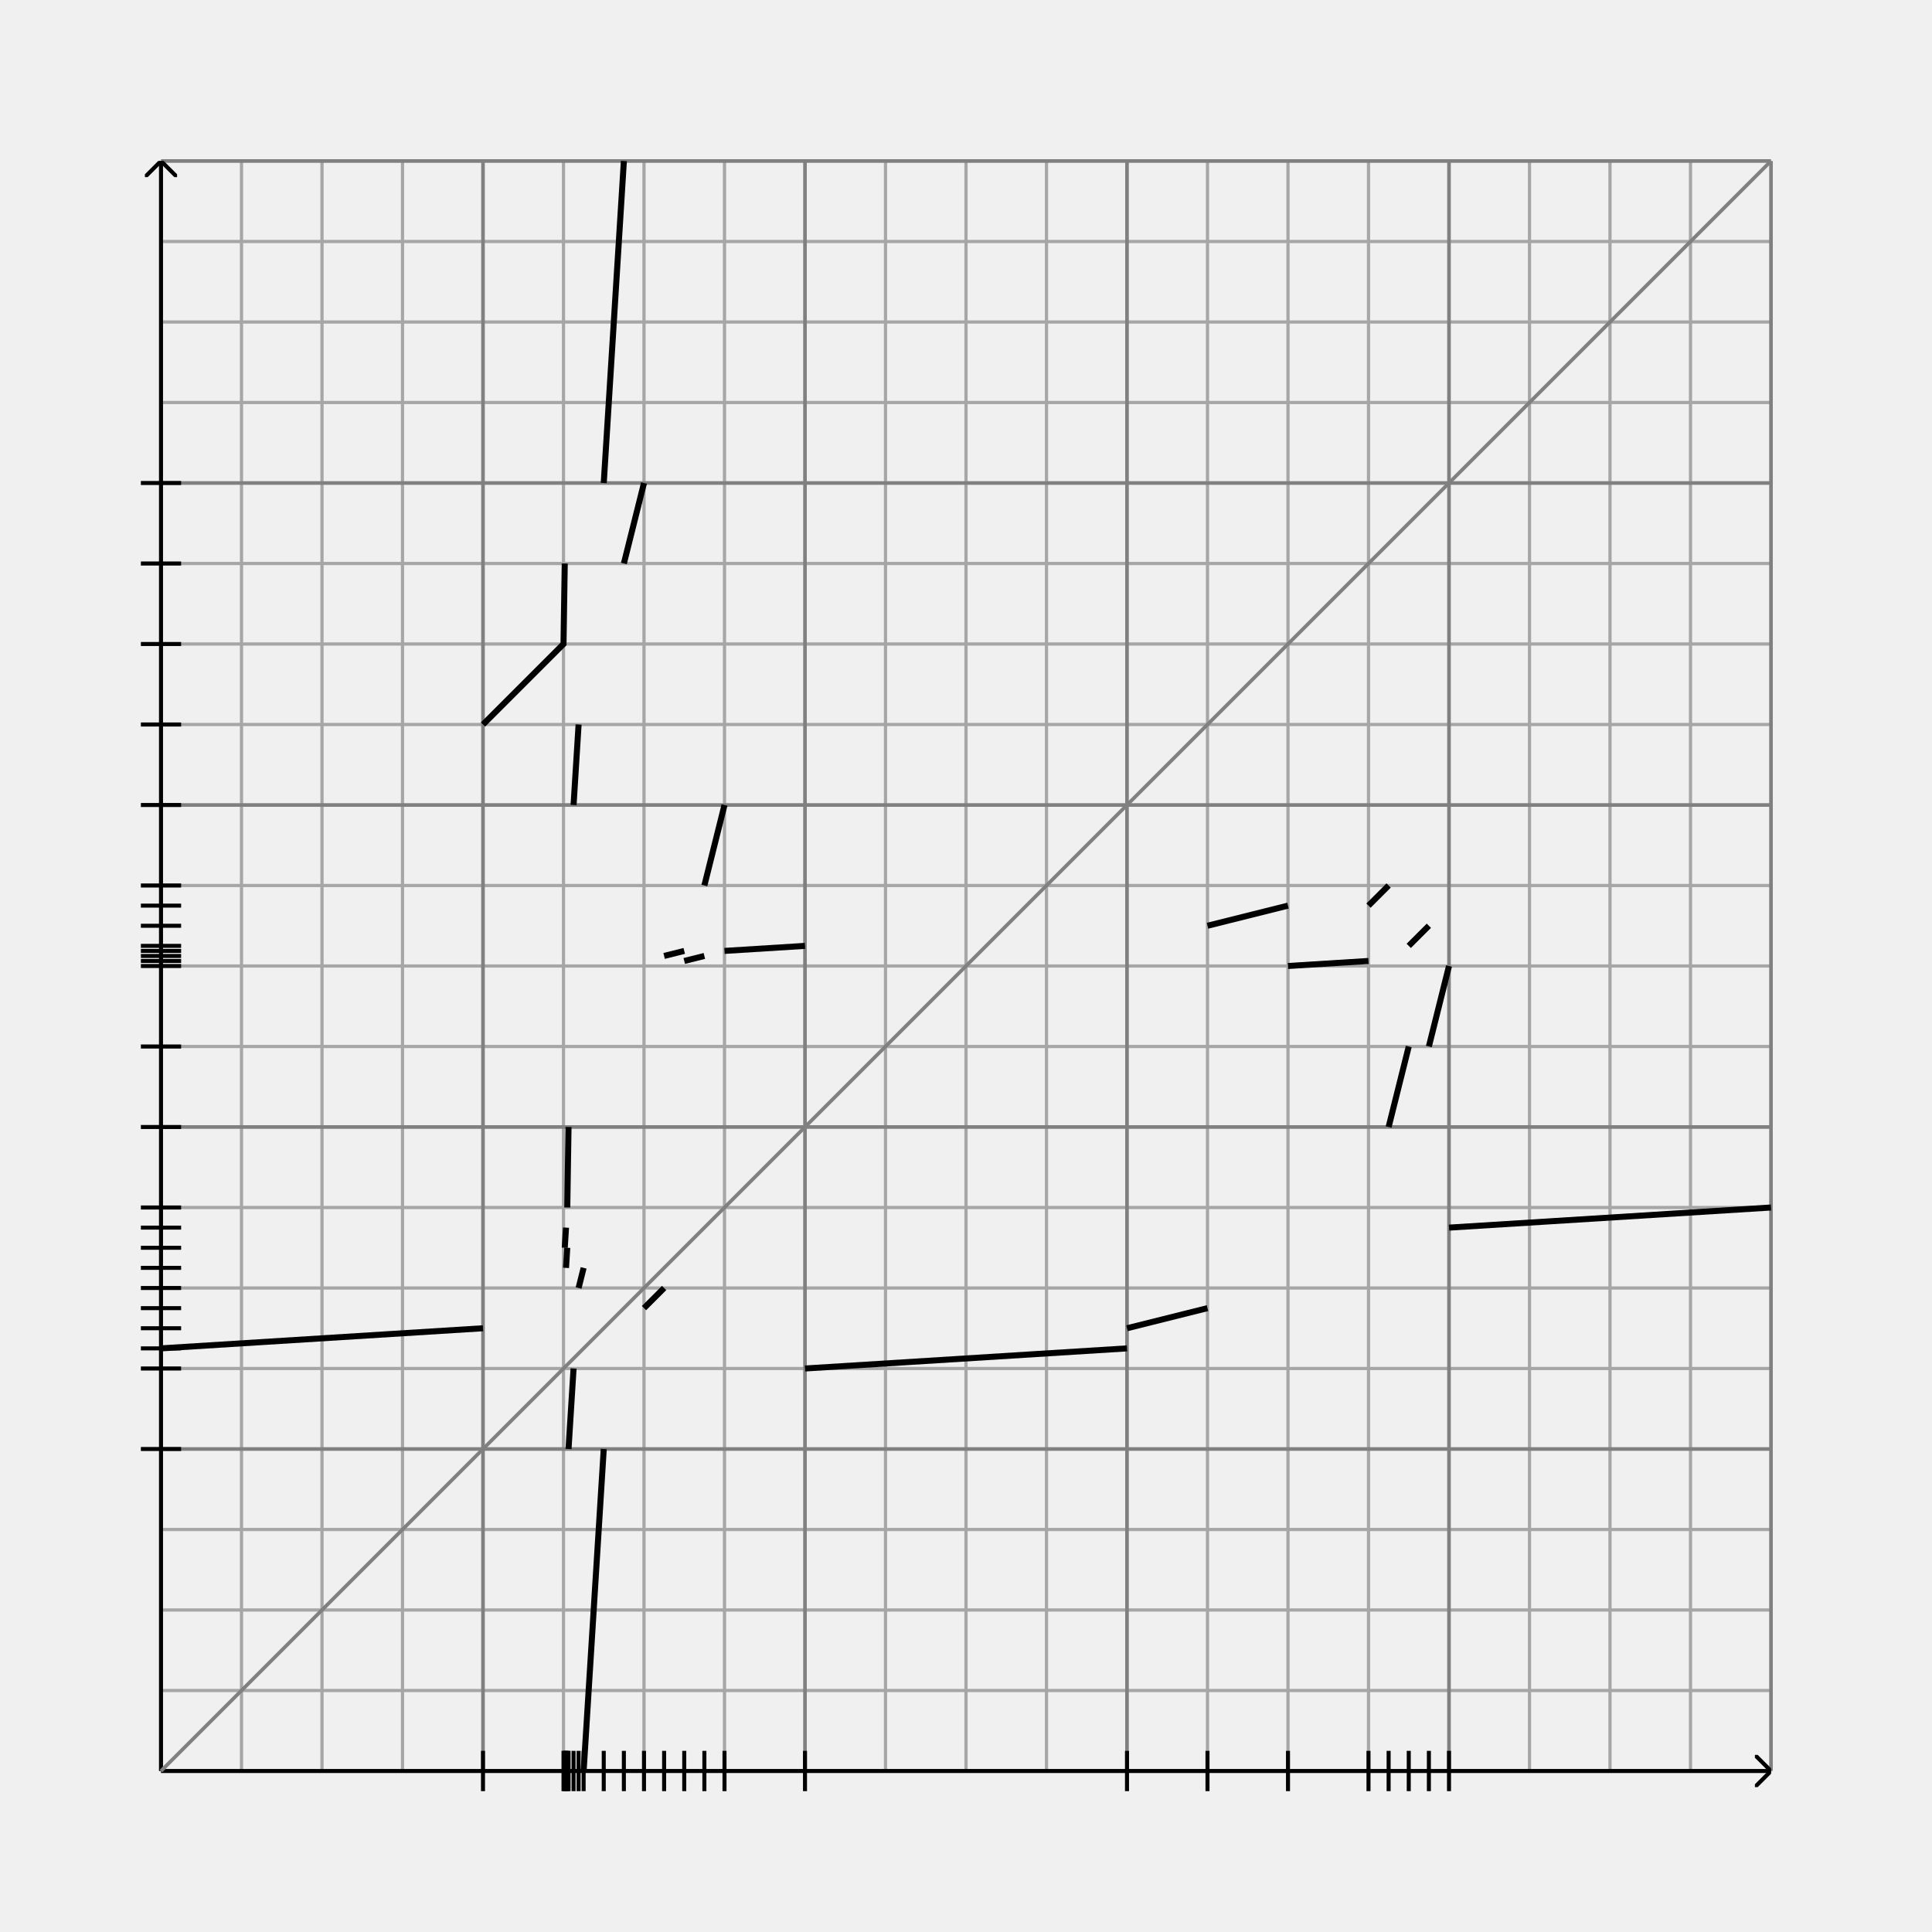
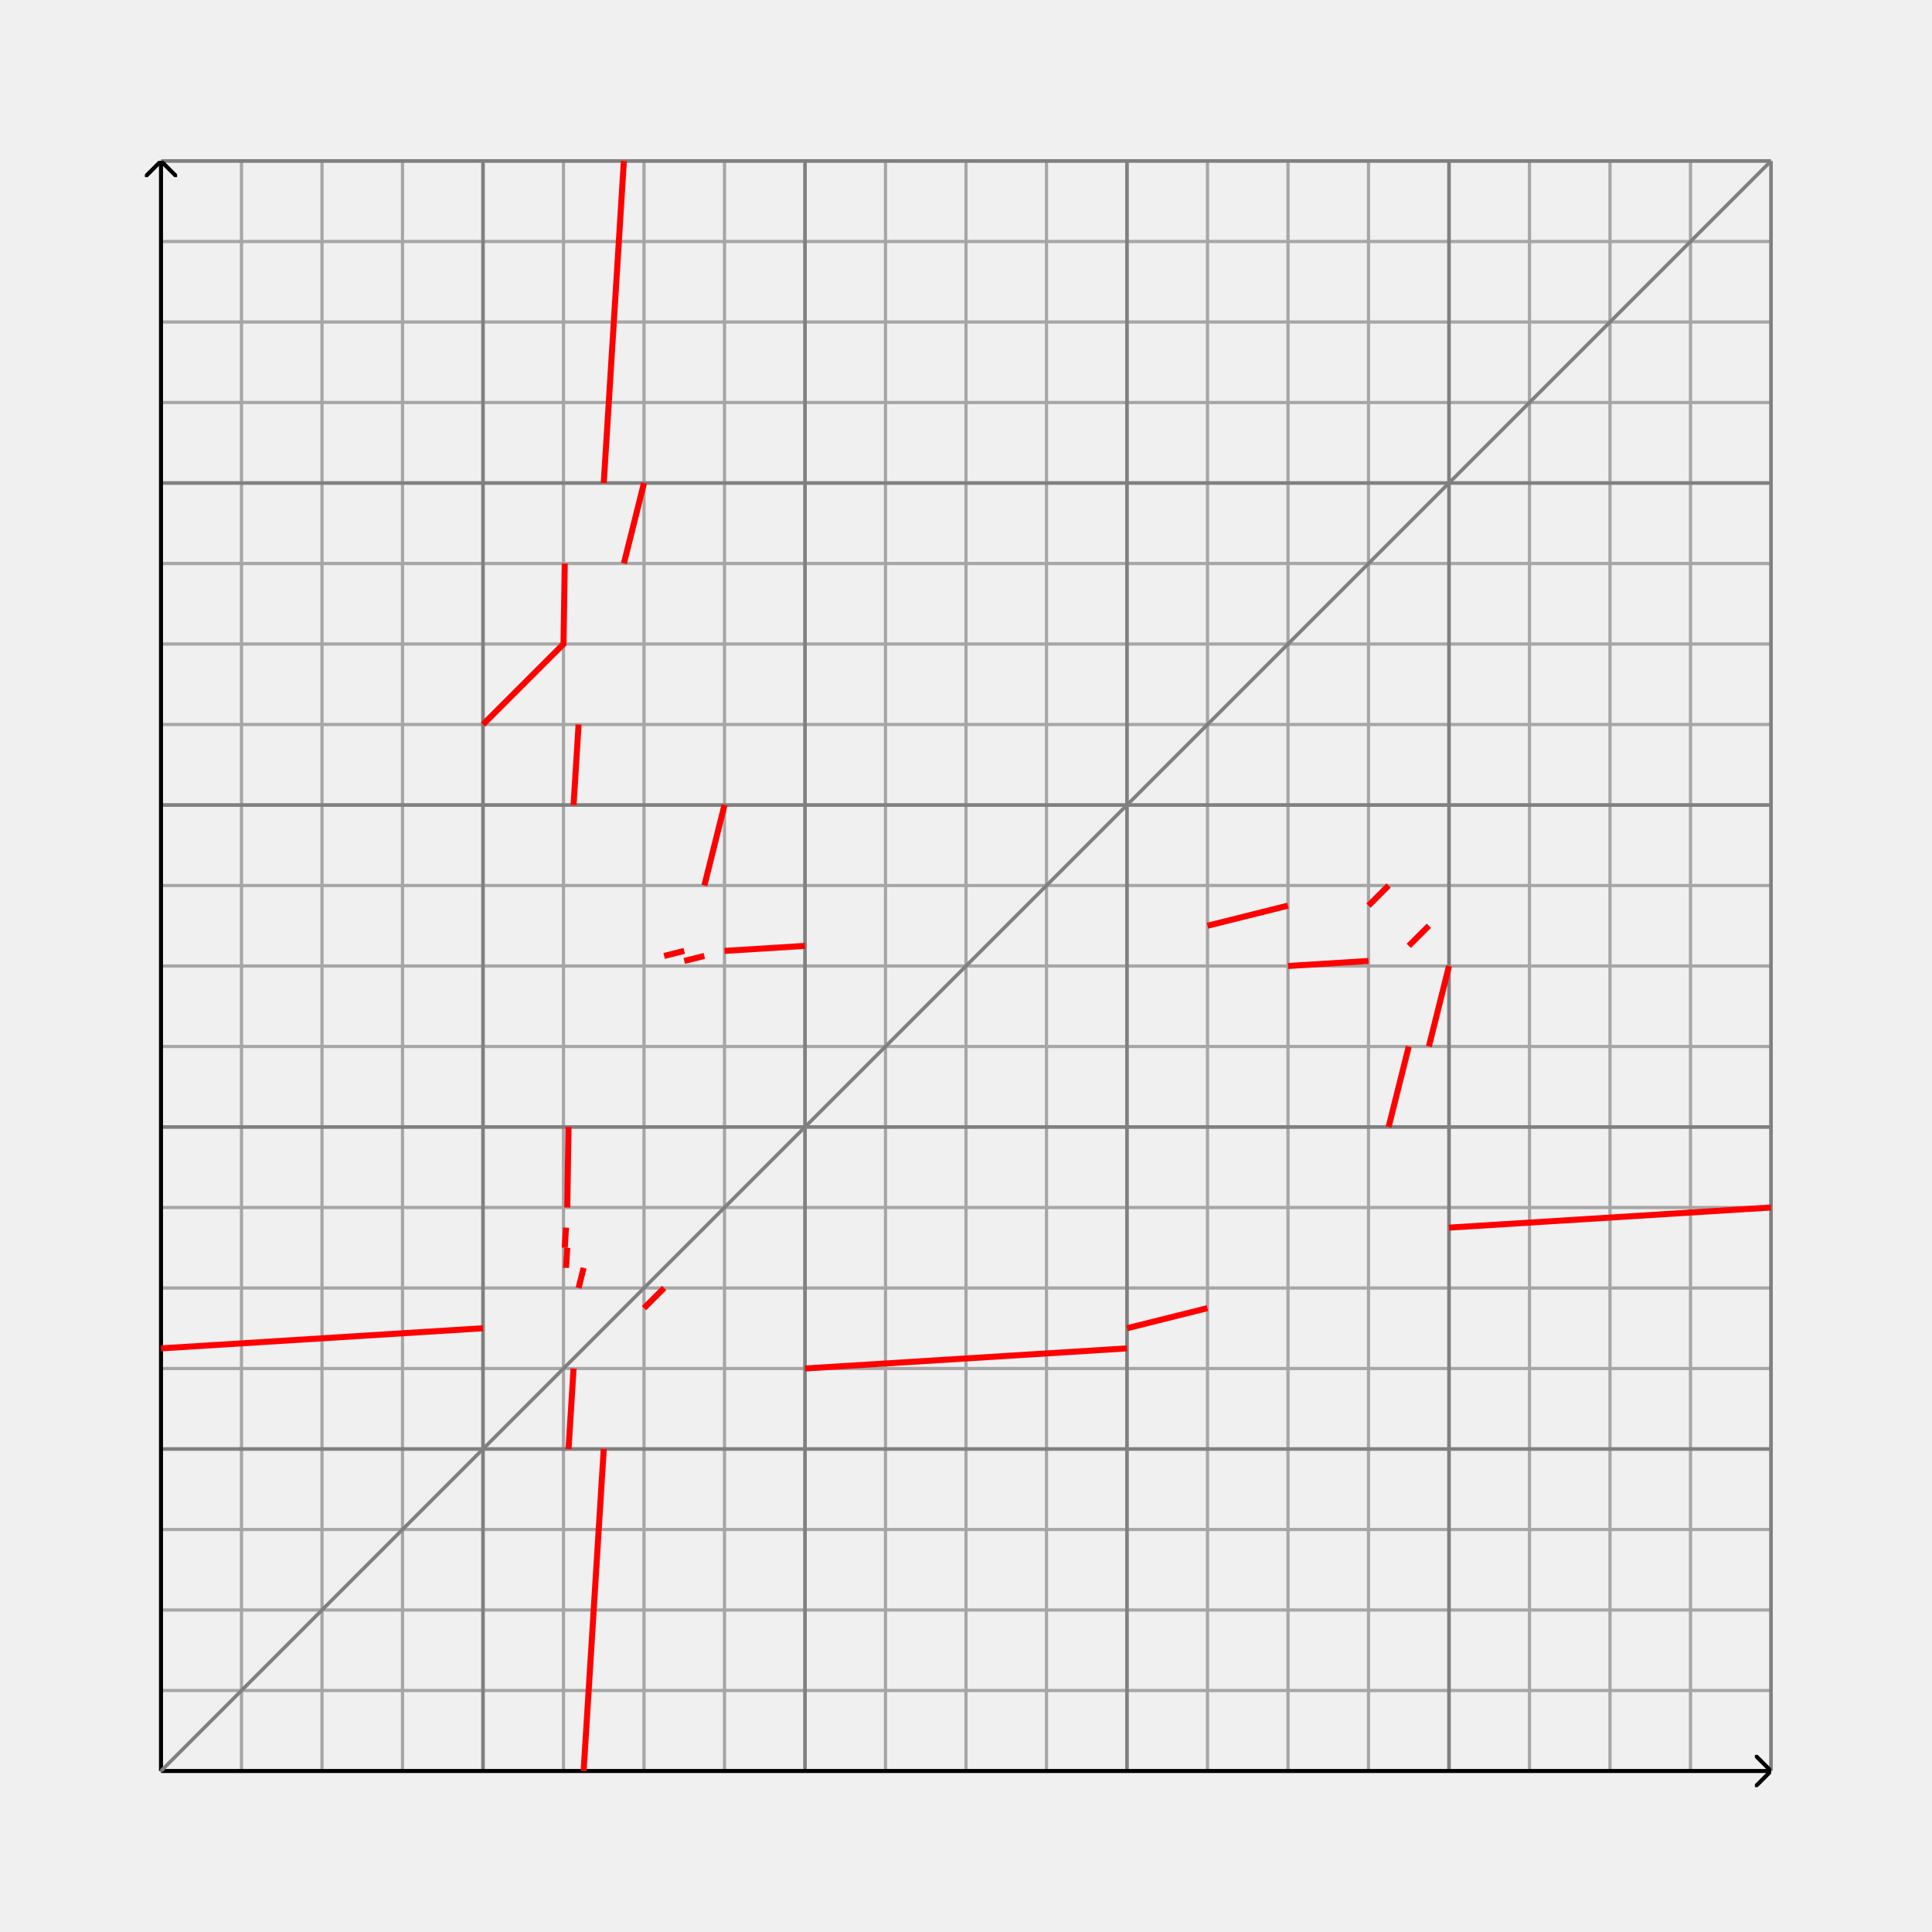
<svg xmlns="http://www.w3.org/2000/svg" baseProfile="full" height="480" version="1.1" viewBox="0,0,480,480" width="480">
  <defs>
    <style type="text/css">.axis {
	stroke: black;
	stroke-width: 1px;
	marker-mid: url(#tickmark);
	marker-end: url(#arrowhead);
}

.depth0 { stroke-width: 0.9px; stroke: #808080; }
.depth1 { stroke-width: 0.8px; stroke: #A6A6A6; }
.depth2 { stroke-width: 0.7px; stroke: #BFBFBF; }
.depth3 { stroke-width: 0.6px; stroke: #E6E6E6; }

#arrowhead {
	stroke: black;
	fill: none;
}

#tickmark {
	stroke: black;
	stroke-width: 2px;
}

.graph {
+ 	stroke: red;
+ }
+ 
+ /* :nth-of-type not supported by GNOME's image reader */
+ .graph:nth-of-type(2) {
+ 	stroke: blue;
+ }
+ 
+ .graph:nth-of-type(3) {
+ 	stroke: green;
+ }
+ 
+ .graph_segment {
	fill: none;
- 	stroke: black;
	stroke-width: 1.5px;
	marker-start: url(#continuity);
	marker-end: url(#discontinuity);
}

#discontinuity {
	fill: white;
	stroke: black;
}
</style>
    <marker id="arrowhead" markerHeight="8" markerUnits="strokeWidth" markerWidth="4" orient="auto" refX="4" refY="4">
      <polyline points="0,8 4,4 0,0" />
    </marker>
    <marker id="tickmark" markerHeight="10" markerUnits="strokeWidth" markerWidth="1" orient="auto" refX="0.5" refY="5">
      <line x1="0" x2="0" y1="0" y2="10" />
    </marker>
  </defs>
  <g id="canvas" transform="translate(40,40) scale(1,-1) translate(0,-400)">
    <line class="grid depth1" x1="20.0" x2="20.0" y1="0" y2="400" />
    <line class="grid depth1" x1="0" x2="400" y1="20.0" y2="20.0" />
    <line class="grid depth1" x1="40.0" x2="40.0" y1="0" y2="400" />
    <line class="grid depth1" x1="0" x2="400" y1="40.0" y2="40.0" />
    <line class="grid depth1" x1="60.0" x2="60.0" y1="0" y2="400" />
    <line class="grid depth1" x1="0" x2="400" y1="60.0" y2="60.0" />
    <line class="grid depth1" x1="100.0" x2="100.0" y1="0" y2="400" />
    <line class="grid depth1" x1="0" x2="400" y1="100.0" y2="100.0" />
    <line class="grid depth1" x1="120.0" x2="120.0" y1="0" y2="400" />
    <line class="grid depth1" x1="0" x2="400" y1="120.0" y2="120.0" />
    <line class="grid depth1" x1="140.0" x2="140.0" y1="0" y2="400" />
    <line class="grid depth1" x1="0" x2="400" y1="140.0" y2="140.0" />
    <line class="grid depth1" x1="180.0" x2="180.0" y1="0" y2="400" />
    <line class="grid depth1" x1="0" x2="400" y1="180.0" y2="180.0" />
    <line class="grid depth1" x1="200.0" x2="200.0" y1="0" y2="400" />
    <line class="grid depth1" x1="0" x2="400" y1="200.0" y2="200.0" />
    <line class="grid depth1" x1="220" x2="220" y1="0" y2="400" />
    <line class="grid depth1" x1="0" x2="400" y1="220" y2="220" />
    <line class="grid depth1" x1="260.0" x2="260.0" y1="0" y2="400" />
    <line class="grid depth1" x1="0" x2="400" y1="260.0" y2="260.0" />
    <line class="grid depth1" x1="280.0" x2="280.0" y1="0" y2="400" />
    <line class="grid depth1" x1="0" x2="400" y1="280.0" y2="280.0" />
    <line class="grid depth1" x1="300.0" x2="300.0" y1="0" y2="400" />
    <line class="grid depth1" x1="0" x2="400" y1="300.0" y2="300.0" />
    <line class="grid depth1" x1="340.0" x2="340.0" y1="0" y2="400" />
    <line class="grid depth1" x1="0" x2="400" y1="340.0" y2="340.0" />
    <line class="grid depth1" x1="360.0" x2="360.0" y1="0" y2="400" />
    <line class="grid depth1" x1="0" x2="400" y1="360.0" y2="360.0" />
    <line class="grid depth1" x1="380.0" x2="380.0" y1="0" y2="400" />
    <line class="grid depth1" x1="0" x2="400" y1="380.0" y2="380.0" />
    <line class="grid depth0" x1="80.0" x2="80.0" y1="0" y2="400" />
    <line class="grid depth0" x1="0" x2="400" y1="80.0" y2="80.0" />
    <line class="grid depth0" x1="160.0" x2="160.0" y1="0" y2="400" />
    <line class="grid depth0" x1="0" x2="400" y1="160.0" y2="160.0" />
    <line class="grid depth0" x1="240.0" x2="240.0" y1="0" y2="400" />
    <line class="grid depth0" x1="0" x2="400" y1="240.0" y2="240.0" />
    <line class="grid depth0" x1="320.0" x2="320.0" y1="0" y2="400" />
    <line class="grid depth0" x1="0" x2="400" y1="320.0" y2="320.0" />
    <line class="grid depth0" x1="400.0" x2="400.0" y1="0" y2="400" />
    <line class="grid depth0" x1="0" x2="400" y1="400.0" y2="400.0" />
-     <polyline class="axis" points="0,0 80.0,0 100.0,0 100.312,0 100.625,0 100.937,0 101.25,0 102.5,0 103.75,0 105.0,0 110,0 115,0 120.0,0 125.0,0 130.0,0 135.0,0 140.0,0 160.0,0 240.0,0 260.0,0 280.0,0 300.0,0 305.0,0 310.0,0 315.0,0 320.0,0 400.0,0" />
-     <polyline class="axis" points="0,0 0,80.0 0,100.0 0,105.0 0,110 0,115 0,120.0 0,125.0 0,130.0 0,135.0 0,140.0 0,160.0 0,180.0 0,200.0 0,201.25 0,202.5 0,203.75 0,205 0,210.0 0,215.0 0,220 0,240.0 0,260.0 0,280.0 0,300.0 0,320.0 0,400.0" />
+     <polyline class="axis" points="0,0 400,0" />
+     <polyline class="axis" points="0,0 0,400" />
    <line class="grid depth0" x1="0" x2="400" y1="0" y2="400" />
-     <path class="graph" d="M 0.0 105.0 L 80.0 110" />
-     <path class="graph" d="M 80.0 260.0 L 100.0 280.0 L 100.312 300.0" />
-     <path class="graph" d="M 100.312 130.0 L 100.625 135.0" />
-     <path class="graph" d="M 100.625 125.0 L 100.937 130.0" />
-     <path class="graph" d="M 100.937 140.0 L 101.25 160.0" />
-     <path class="graph" d="M 101.25 80.0 L 102.5 100.0" />
-     <path class="graph" d="M 102.5 240.0 L 103.75 260.0" />
-     <path class="graph" d="M 103.75 120.0 L 105.0 125.0" />
-     <path class="graph" d="M 105.0 0.0 L 110 80.0" />
-     <path class="graph" d="M 110 320.0 L 115 400.0" />
-     <path class="graph" d="M 115 300.0 L 120.0 320.0" />
-     <path class="graph" d="M 120.0 115 L 125.0 120.0" />
-     <path class="graph" d="M 125.0 202.5 L 130.0 203.75" />
-     <path class="graph" d="M 130.0 201.25 L 135.0 202.5" />
-     <path class="graph" d="M 135.0 220 L 140.0 240.0" />
-     <path class="graph" d="M 140.0 203.75 L 160.0 205" />
-     <path class="graph" d="M 160.0 100.0 L 240.0 105.0" />
-     <path class="graph" d="M 240.0 110 L 260.0 115" />
-     <path class="graph" d="M 260.0 210.0 L 280.0 215.0" />
-     <path class="graph" d="M 280.0 200.0 L 300.0 201.25" />
-     <path class="graph" d="M 300.0 215.0 L 305.0 220" />
-     <path class="graph" d="M 305.0 160.0 L 310.0 180.0" />
-     <path class="graph" d="M 310.0 205 L 315.0 210.0" />
-     <path class="graph" d="M 315.0 180.0 L 320.0 200.0" />
-     <path class="graph" d="M 320.0 135.0 L 400.0 140.0" />
+     <g class="graph" id="graph_0">
+       <path class="graph_segment" d="M 0.0 105.0 L 80.0 110" />
+       <path class="graph_segment" d="M 80.0 260.0 L 100.0 280.0 L 100.312 300.0" />
+       <path class="graph_segment" d="M 100.312 130.0 L 100.625 135.0" />
+       <path class="graph_segment" d="M 100.625 125.0 L 100.937 130.0" />
+       <path class="graph_segment" d="M 100.937 140.0 L 101.25 160.0" />
+       <path class="graph_segment" d="M 101.25 80.0 L 102.5 100.0" />
+       <path class="graph_segment" d="M 102.5 240.0 L 103.75 260.0" />
+       <path class="graph_segment" d="M 103.75 120.0 L 105.0 125.0" />
+       <path class="graph_segment" d="M 105.0 0.0 L 110 80.0" />
+       <path class="graph_segment" d="M 110 320.0 L 115 400.0" />
+       <path class="graph_segment" d="M 115 300.0 L 120.0 320.0" />
+       <path class="graph_segment" d="M 120.0 115 L 125.0 120.0" />
+       <path class="graph_segment" d="M 125.0 202.5 L 130.0 203.75" />
+       <path class="graph_segment" d="M 130.0 201.25 L 135.0 202.5" />
+       <path class="graph_segment" d="M 135.0 220 L 140.0 240.0" />
+       <path class="graph_segment" d="M 140.0 203.75 L 160.0 205" />
+       <path class="graph_segment" d="M 160.0 100.0 L 240.0 105.0" />
+       <path class="graph_segment" d="M 240.0 110 L 260.0 115" />
+       <path class="graph_segment" d="M 260.0 210.0 L 280.0 215.0" />
+       <path class="graph_segment" d="M 280.0 200.0 L 300.0 201.25" />
+       <path class="graph_segment" d="M 300.0 215.0 L 305.0 220" />
+       <path class="graph_segment" d="M 305.0 160.0 L 310.0 180.0" />
+       <path class="graph_segment" d="M 310.0 205 L 315.0 210.0" />
+       <path class="graph_segment" d="M 315.0 180.0 L 320.0 200.0" />
+       <path class="graph_segment" d="M 320.0 135.0 L 400.0 140.0" />
+     </g>
  </g>
</svg>
